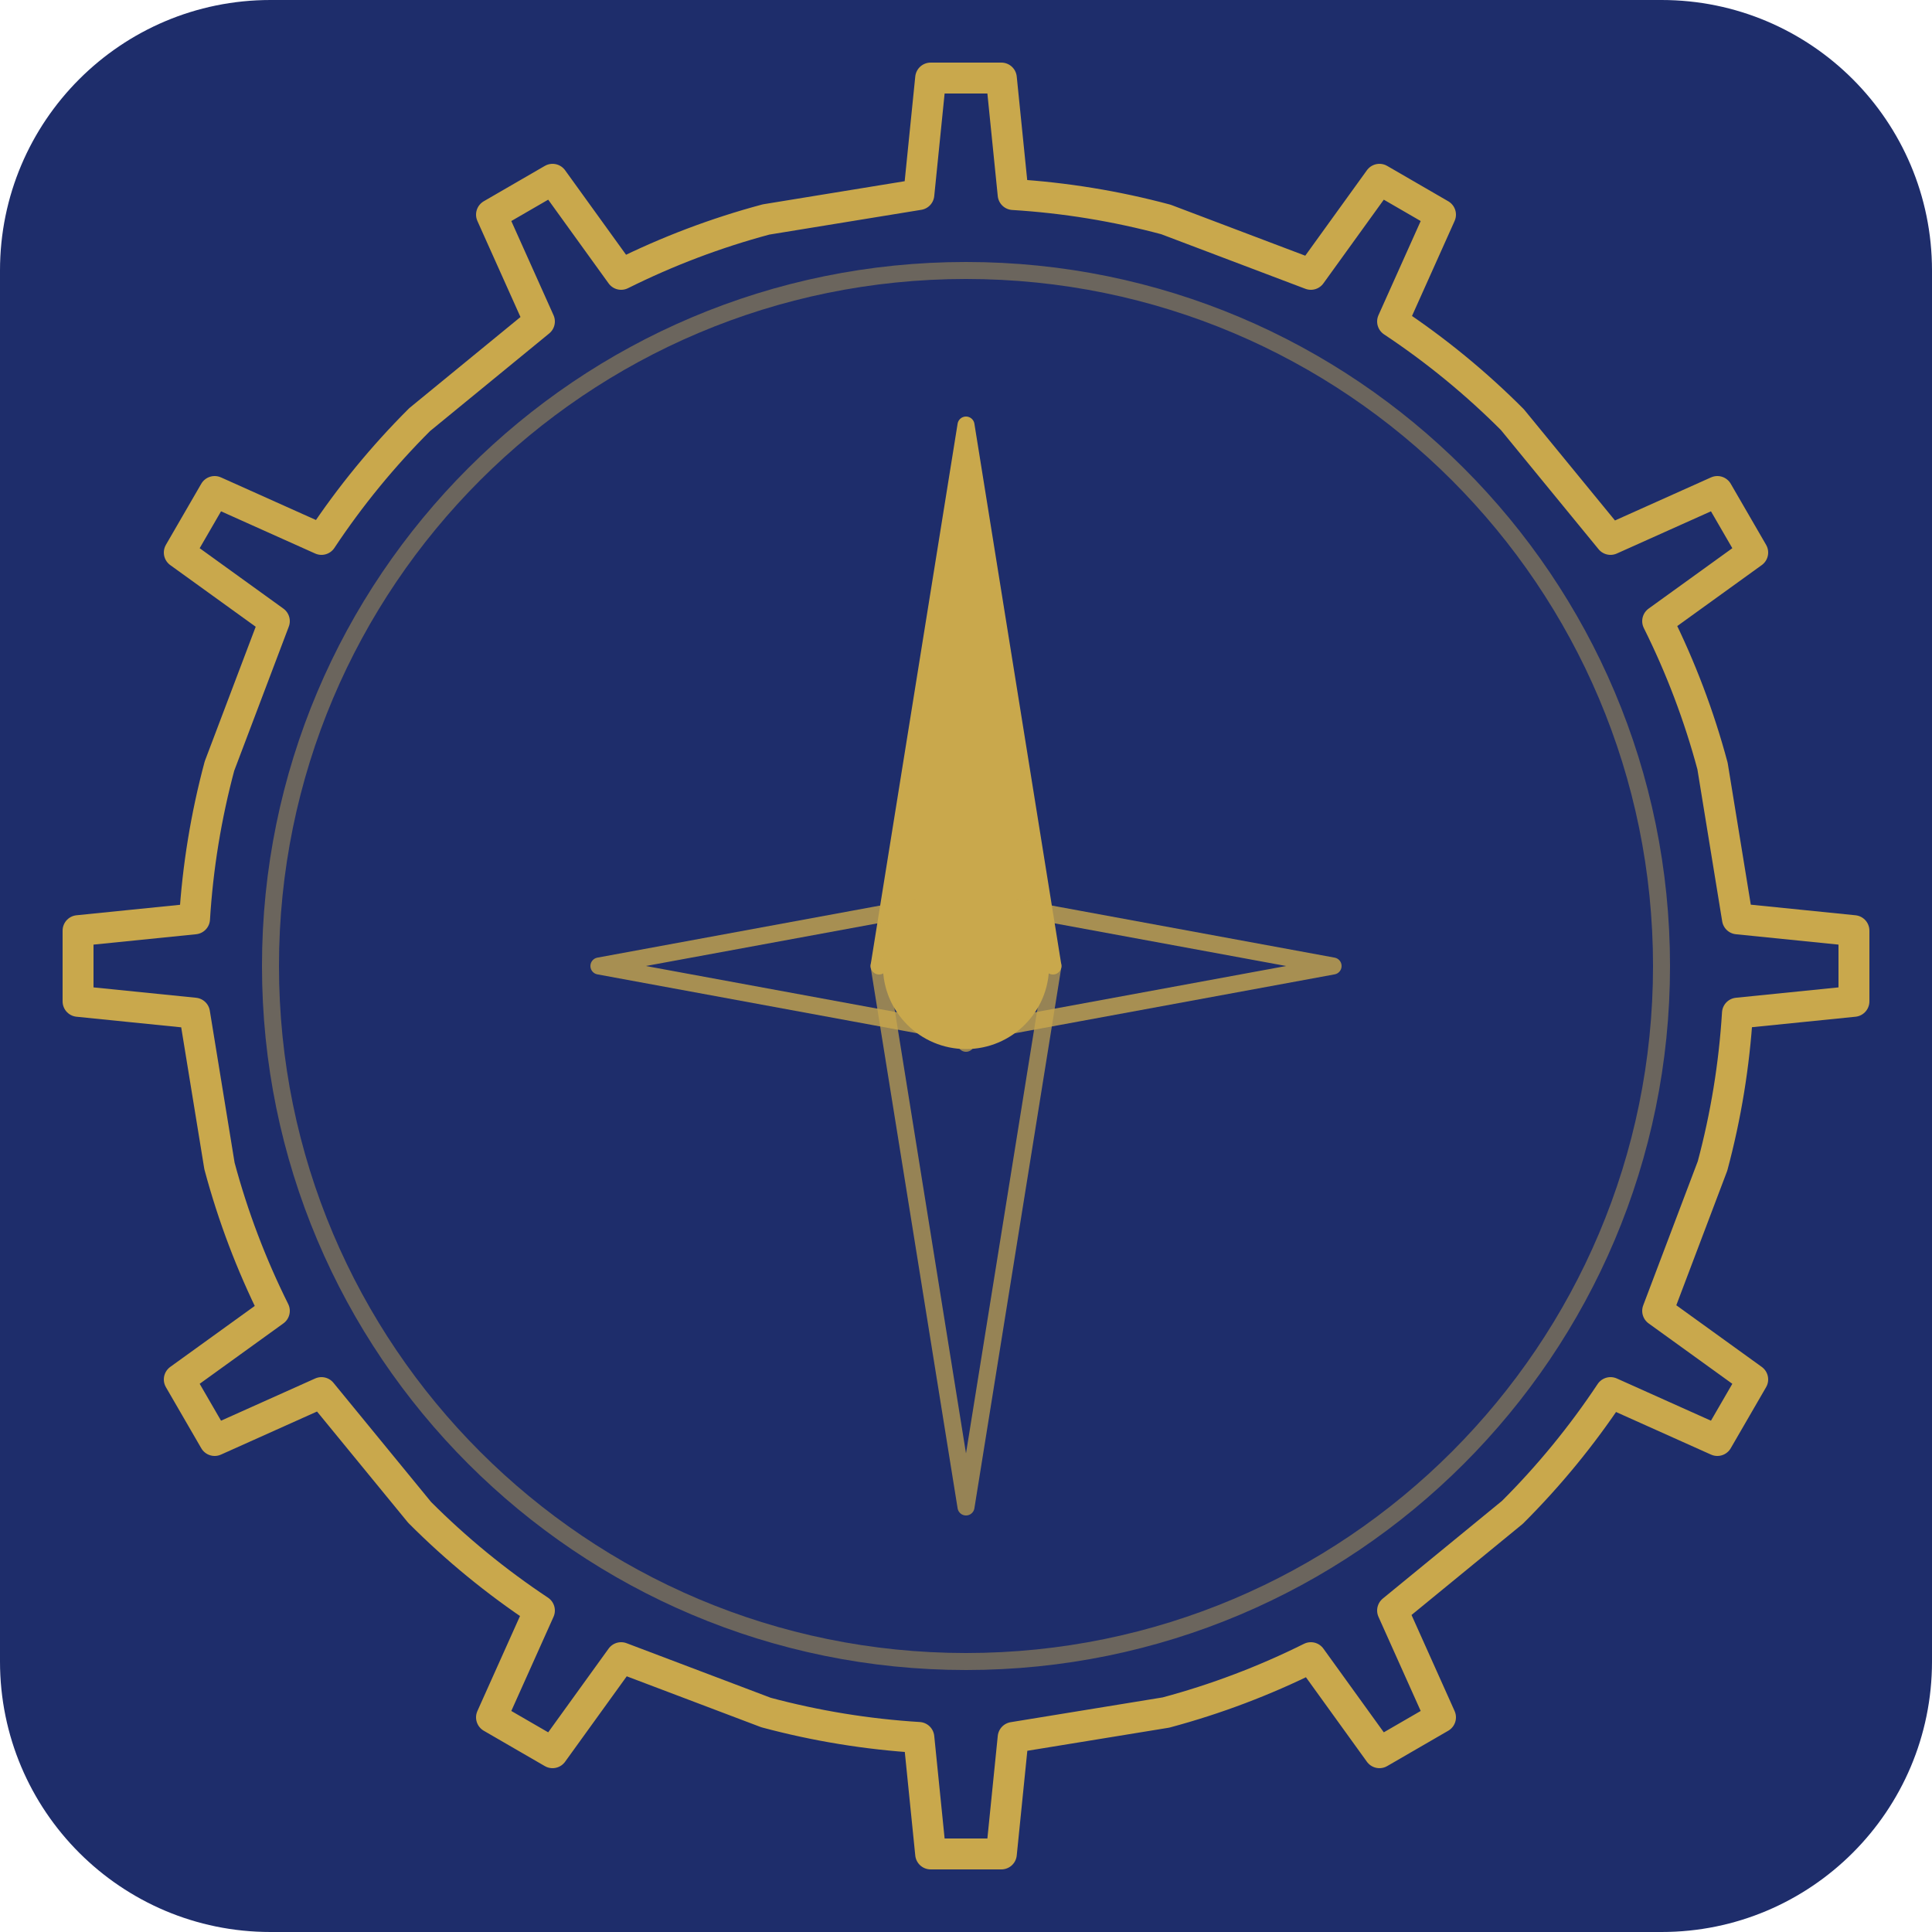
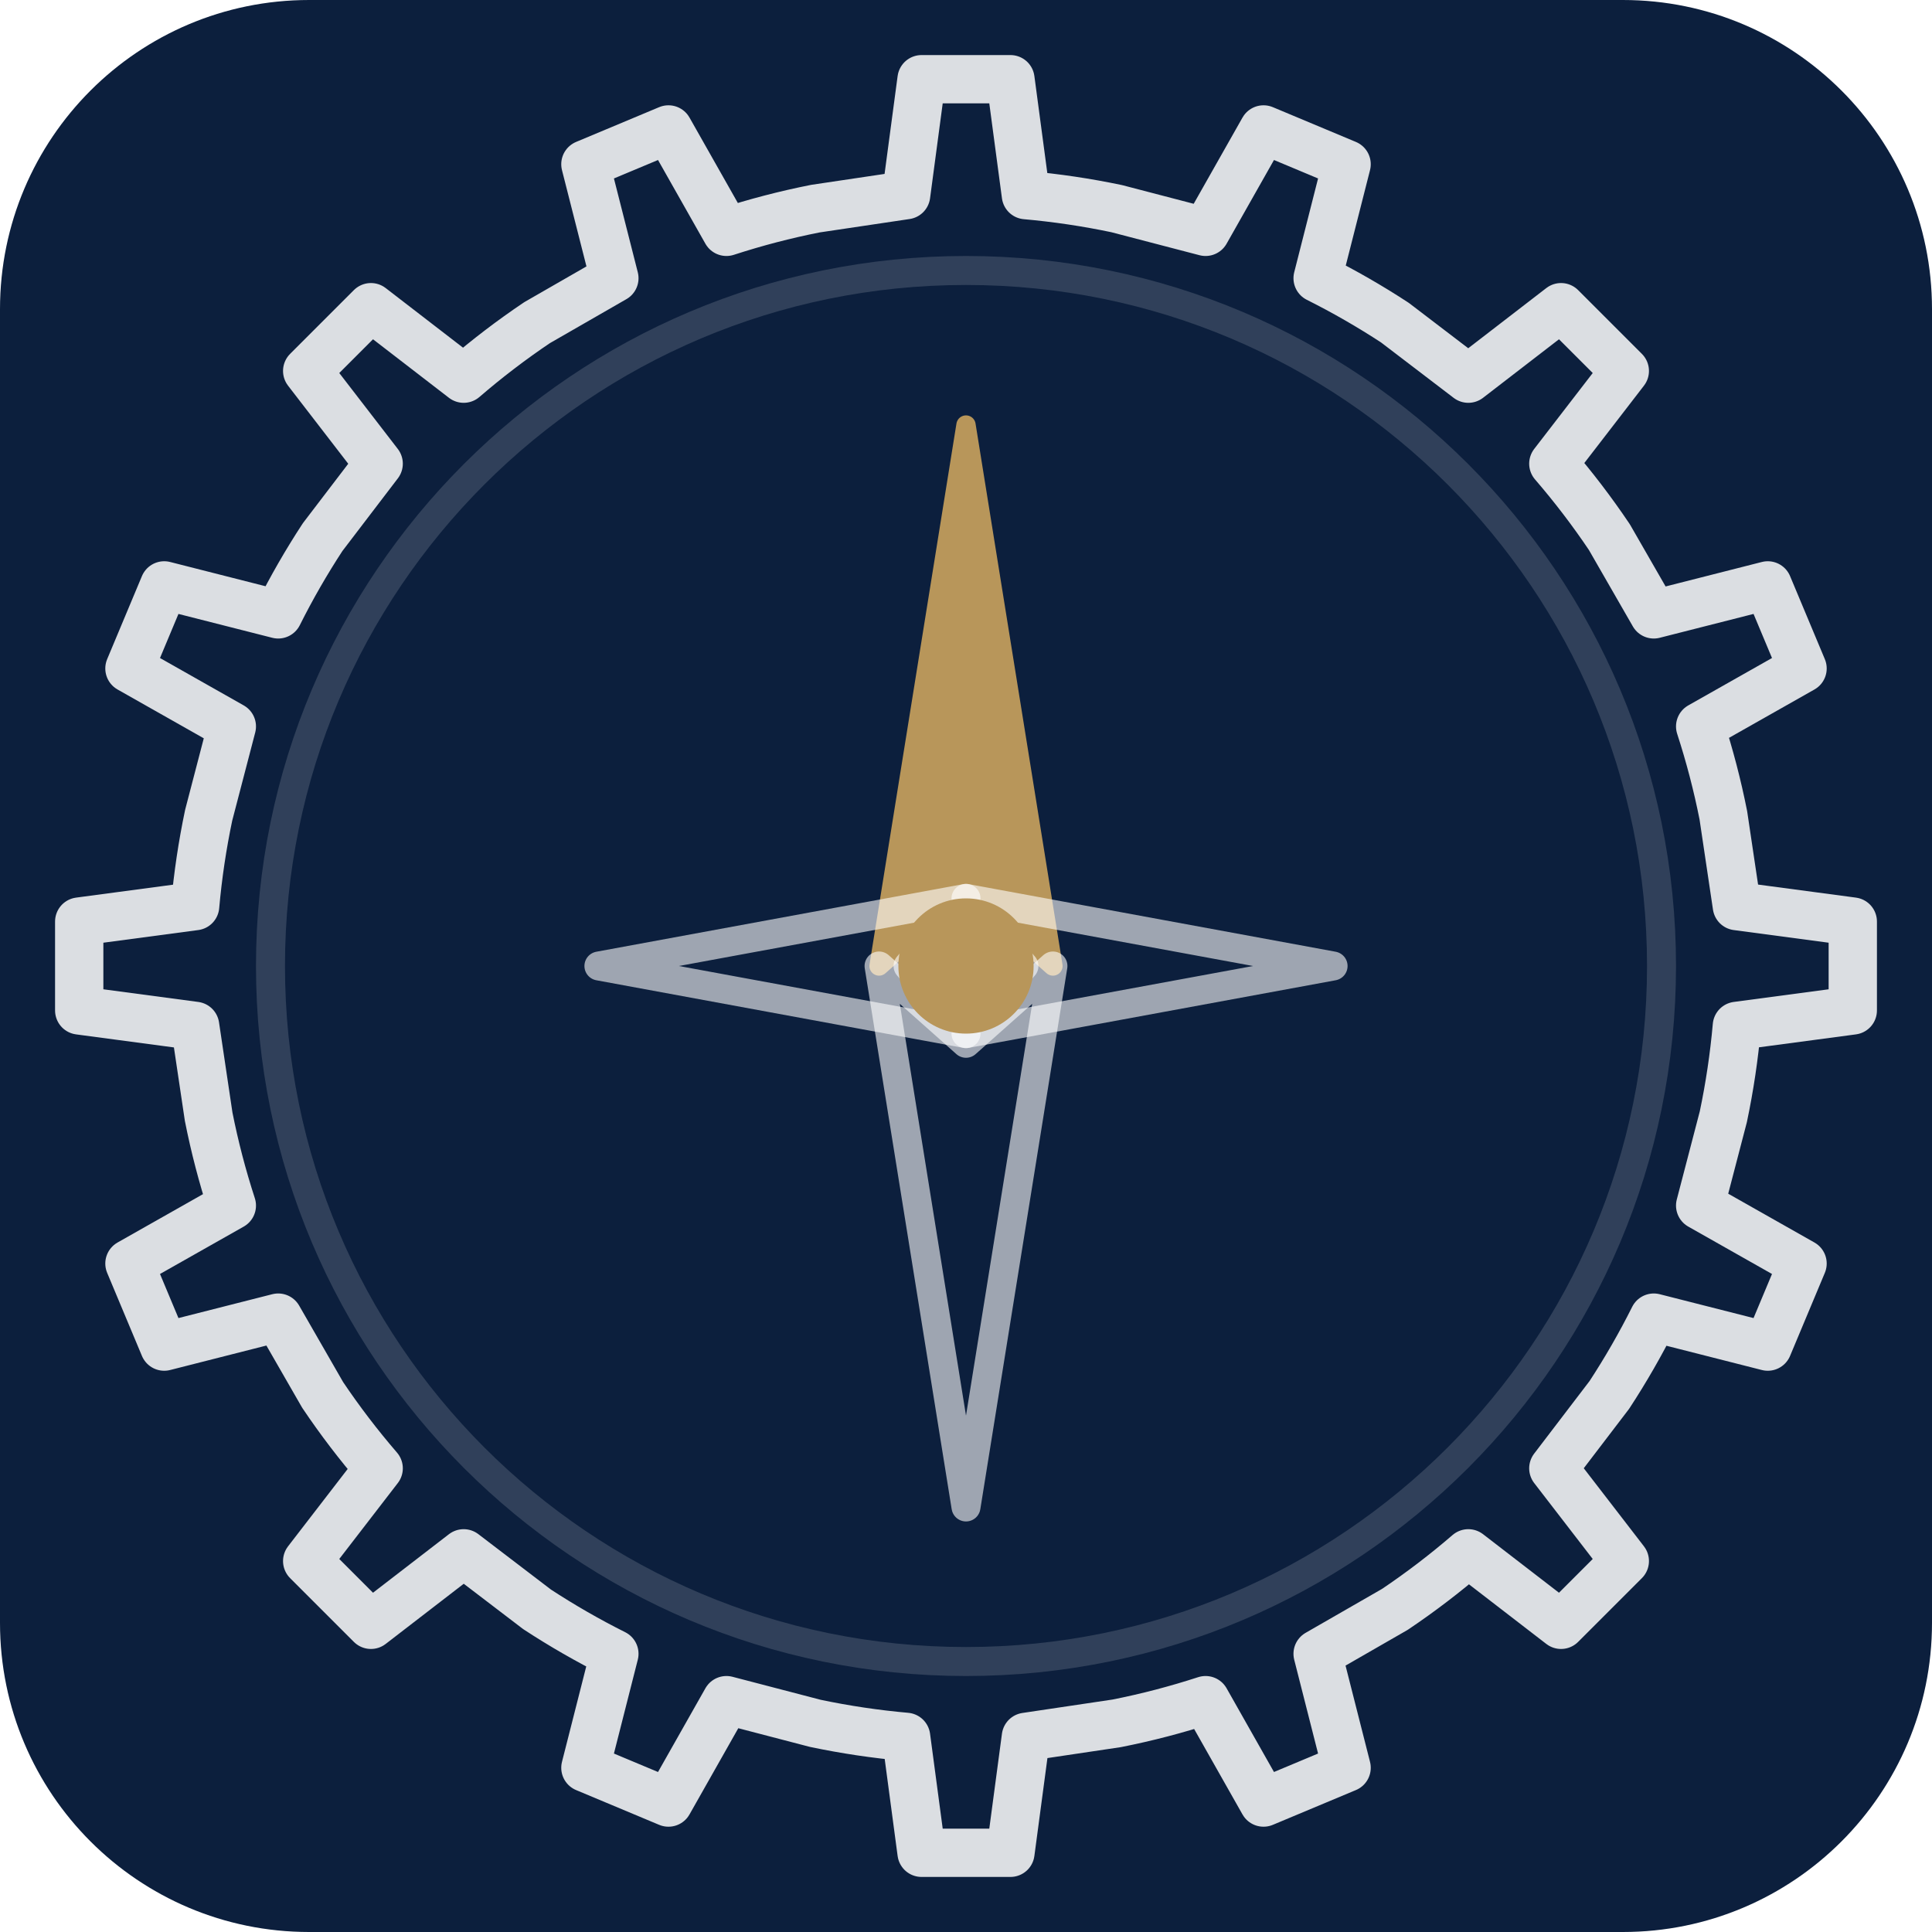
- <svg xmlns="http://www.w3.org/2000/svg" width="32" height="32" viewBox="0 0 100 100" fill="none">
-   <rect width="100" height="100" rx="14" fill="#1e2d6b" />
-   <path d="M 39.65,11.36 L 47.56,10.07 L 48.17,4.04 L 51.83,4.04 L 52.44,10.07 A 40 40 0 0 1 60.35,11.36 A 40 40 0 0 1 60.35,11.36 L 67.85,14.20 L 71.40,9.28 L 74.56,11.11 L 72.08,16.64 A 40 40 0 0 1 78.28,21.72 A 40 40 0 0 1 78.28,21.72 L 83.36,27.92 L 88.89,25.44 L 90.72,28.60 L 85.80,32.15 A 40 40 0 0 1 88.64,39.65 A 40 40 0 0 1 88.64,39.65 L 89.93,47.56 L 95.96,48.17 L 95.96,51.83 L 89.93,52.44 A 40 40 0 0 1 88.64,60.35 A 40 40 0 0 1 88.64,60.35 L 85.80,67.85 L 90.72,71.40 L 88.89,74.56 L 83.36,72.08 A 40 40 0 0 1 78.28,78.28 A 40 40 0 0 1 78.28,78.28 L 72.08,83.36 L 74.56,88.89 L 71.40,90.72 L 67.85,85.80 A 40 40 0 0 1 60.35,88.64 A 40 40 0 0 1 60.35,88.64 L 52.44,89.93 L 51.83,95.96 L 48.17,95.96 L 47.56,89.93 A 40 40 0 0 1 39.65,88.64 A 40 40 0 0 1 39.65,88.64 L 32.15,85.80 L 28.60,90.72 L 25.44,88.89 L 27.92,83.36 A 40 40 0 0 1 21.72,78.28 A 40 40 0 0 1 21.72,78.28 L 16.64,72.08 L 11.11,74.56 L 9.28,71.40 L 14.20,67.85 A 40 40 0 0 1 11.36,60.35 A 40 40 0 0 1 11.36,60.35 L 10.07,52.44 L 4.04,51.83 L 4.04,48.17 L 10.07,47.56 A 40 40 0 0 1 11.36,39.65 A 40 40 0 0 1 11.36,39.65 L 14.20,32.15 L 9.28,28.60 L 11.11,25.44 L 16.64,27.92 A 40 40 0 0 1 21.72,21.72 A 40 40 0 0 1 21.72,21.72 L 27.92,16.64 L 25.44,11.11 L 28.60,9.28 L 32.15,14.20 A 40 40 0 0 1 39.65,11.36 Z" stroke="#c9a84c" stroke-width="1.6" fill="none" stroke-linejoin="round" />
-   <circle cx="50" cy="50" r="36" stroke="#c9a84c" stroke-width="0.88" fill="none" opacity="0.45" />
-   <path d="M 50.00,22.00 L 54.50,50.00 L 50.00,46.00 L 45.50,50.00 Z" stroke="#c9a84c" stroke-width="0.88" fill="#c9a84c" stroke-linejoin="round" />
-   <path d="M 50.00,78.00 L 45.50,50.00 L 50.00,54.00 L 54.50,50.00 Z" stroke="#c9a84c" stroke-width="0.88" fill="none" stroke-linejoin="round" opacity="0.7" />
-   <path d="M 69.00,50.00 L 50.00,53.50 L 53.00,50.00 L 50.00,46.50 Z" stroke="#c9a84c" stroke-width="0.88" fill="none" stroke-linejoin="round" opacity="0.8" />
-   <path d="M 31.00,50.00 L 50.00,46.50 L 47.00,50.00 L 50.00,53.50 Z" stroke="#c9a84c" stroke-width="0.88" fill="none" stroke-linejoin="round" opacity="0.8" />
-   <circle cx="50" cy="50" r="3.5" stroke="#c9a84c" stroke-width="1.6" fill="#c9a84c" />
+ <svg xmlns="http://www.w3.org/2000/svg" viewBox="0 0 100 100">
+   <rect width="100" height="100" rx="16" fill="#0c1f3d" />
+   <path d="M 42.2,10.8 L 46.9,10.1 L 47.7,4.1 L 52.3,4.1 L 53.1,10.1 A 40 40 0 0 1 57.8,10.8 L 62.4,12.0 L 65.4,6.7 L 69.7,8.5 L 68.2,14.4 A 40 40 0 0 1 72.2,16.7 L 76.0,19.6 L 80.8,15.9 L 84.1,19.2 L 80.4,24.0 A 40 40 0 0 1 83.3,27.8 L 85.6,31.8 L 91.5,30.3 L 93.3,34.6 L 88.0,37.6 A 40 40 0 0 1 89.2,42.2 L 89.9,46.9 L 95.9,47.7 L 95.9,52.3 L 89.9,53.1 A 40 40 0 0 1 89.2,57.8 L 88.0,62.4 L 93.3,65.4 L 91.5,69.7 L 85.6,68.2 A 40 40 0 0 1 83.3,72.2 L 80.4,76.0 L 84.1,80.8 L 80.8,84.1 L 76.0,80.4 A 40 40 0 0 1 72.2,83.3 L 68.2,85.6 L 69.7,91.5 L 65.4,93.3 L 62.4,88.0 A 40 40 0 0 1 57.8,89.2 L 53.1,89.9 L 52.3,95.9 L 47.7,95.9 L 46.9,89.9 A 40 40 0 0 1 42.2,89.2 L 37.6,88.0 L 34.6,93.3 L 30.3,91.5 L 31.8,85.6 A 40 40 0 0 1 27.8,83.3 L 24.0,80.4 L 19.2,84.1 L 15.9,80.8 L 19.6,76.0 A 40 40 0 0 1 16.7,72.2 L 14.4,68.2 L 8.5,69.7 L 6.7,65.4 L 12.0,62.4 A 40 40 0 0 1 10.8,57.8 L 10.1,53.1 L 4.1,52.3 L 4.1,47.7 L 10.1,46.9 A 40 40 0 0 1 10.8,42.2 L 12.0,37.6 L 6.7,34.6 L 8.5,30.3 L 14.4,31.8 A 40 40 0 0 1 16.7,27.8 L 19.6,24.0 L 15.9,19.2 L 19.2,15.9 L 24.0,19.6 A 40 40 0 0 1 27.8,16.7 L 31.8,14.4 L 30.3,8.5 L 34.6,6.7 L 37.6,12.0 A 40 40 0 0 1 42.2,10.8 Z" stroke="rgba(255,255,255,0.85)" stroke-width="2.5" fill="none" stroke-linejoin="round" />
+   <circle cx="50" cy="50" r="36" stroke="rgba(255,255,255,0.15)" stroke-width="1.5" fill="none" />
+   <path d="M 50.0,22.0 L 54.5,50.0 L 50.0,46.0 L 45.5,50.0 Z" fill="#b8965a" stroke="#b8965a" stroke-width="1" stroke-linejoin="round" />
+   <path d="M 50.0,78.0 L 45.5,50.0 L 50.0,54.0 L 54.5,50.0 Z" fill="none" stroke="rgba(255,255,255,0.6)" stroke-width="1.5" stroke-linejoin="round" />
+   <path d="M 69.0,50.0 L 50.0,53.5 L 53.0,50.0 L 50.0,46.5 Z" fill="none" stroke="rgba(255,255,255,0.6)" stroke-width="1.5" stroke-linejoin="round" />
+   <path d="M 31.0,50.0 L 50.0,46.5 L 47.0,50.0 L 50.0,53.5 Z" fill="none" stroke="rgba(255,255,255,0.6)" stroke-width="1.5" stroke-linejoin="round" />
+   <circle cx="50" cy="50" r="3.5" fill="#b8965a" />
</svg>
